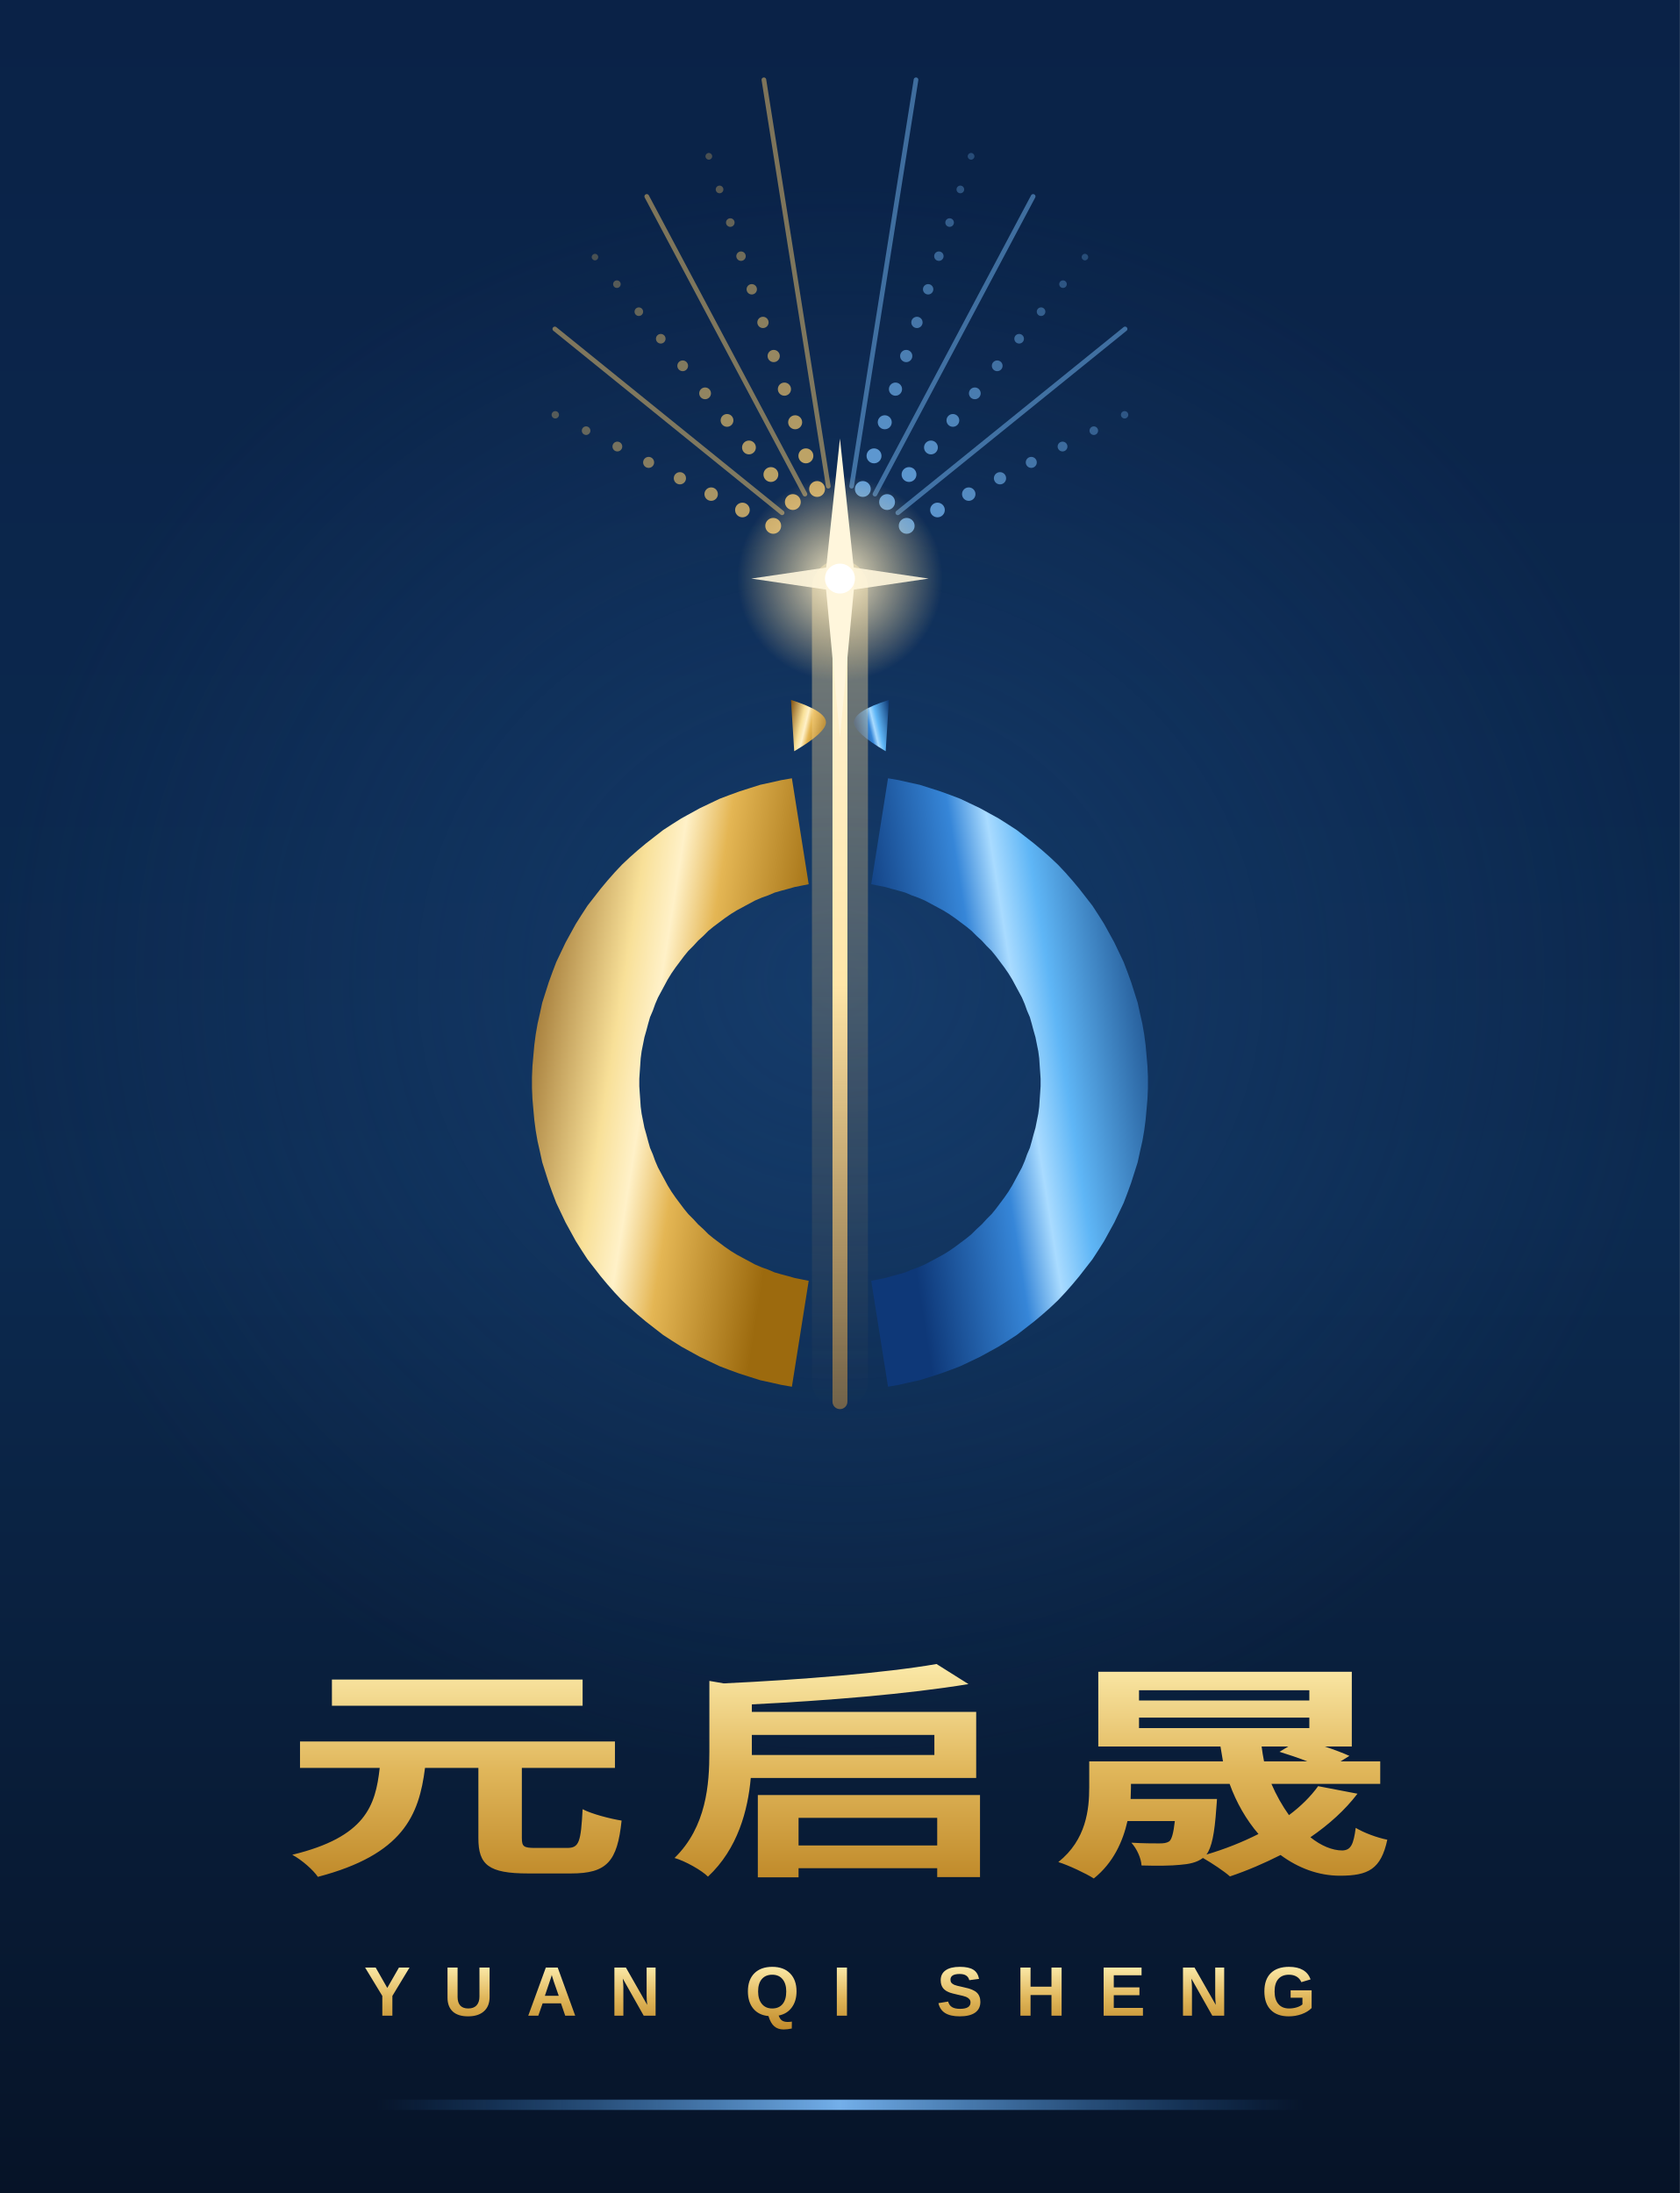
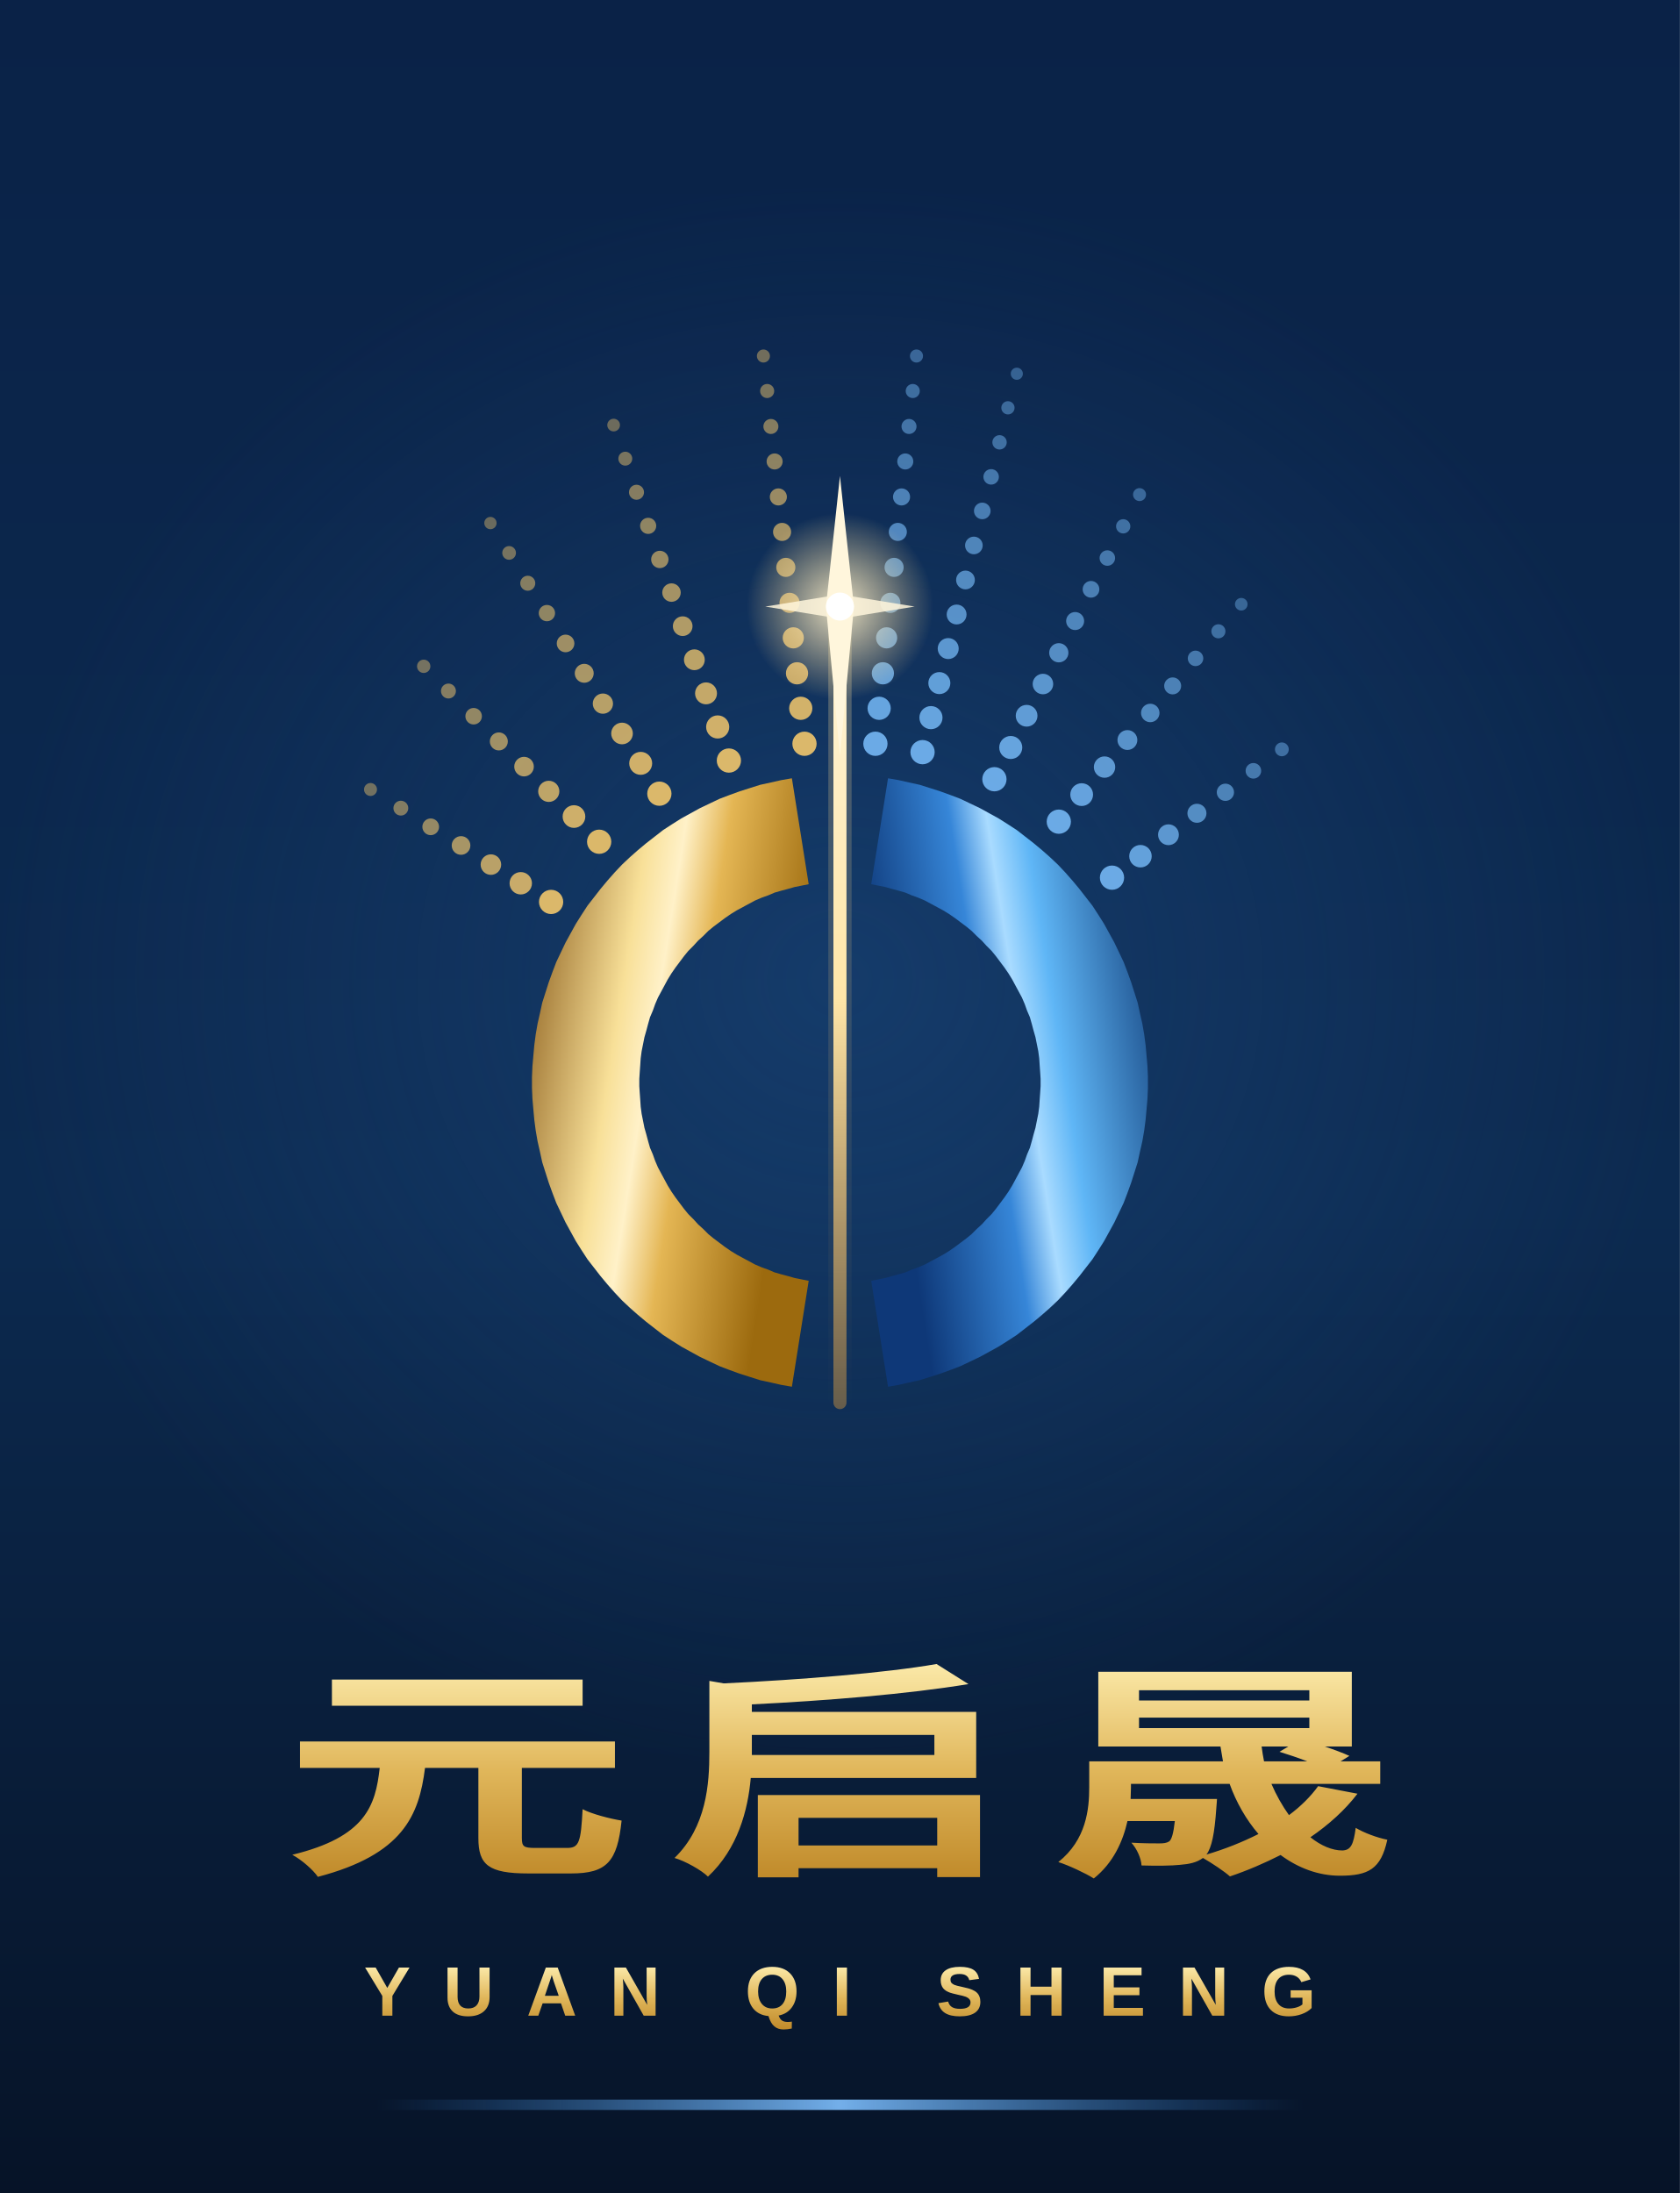
<svg xmlns="http://www.w3.org/2000/svg" viewBox="0 0 360 470">
  <defs>
    <linearGradient id="bg" x1="0" y1="0" x2="0" y2="1">
      <stop offset="0" stop-color="#0A2247" />
      <stop offset="0.55" stop-color="#0C2A50" />
      <stop offset="1" stop-color="#061327" />
    </linearGradient>
    <radialGradient id="halo" cx="0.5" cy="0.5" r="0.5">
      <stop offset="0" stop-color="#1E4E86" stop-opacity="0.5" />
      <stop offset="1" stop-color="#1E4E86" stop-opacity="0" />
    </radialGradient>
    <linearGradient id="gold" x1="0" y1="0" x2="1" y2="0.35">
      <stop offset="0" stop-color="#7E4E0E" />
      <stop offset="0.4" stop-color="#F8E098" />
      <stop offset="0.52" stop-color="#FFF1C8" />
      <stop offset="0.66" stop-color="#E4B654" />
      <stop offset="1" stop-color="#9C6A0E" />
    </linearGradient>
    <linearGradient id="blue" x1="1" y1="0" x2="0" y2="0.35">
      <stop offset="0" stop-color="#0C3570" />
      <stop offset="0.42" stop-color="#5FB6F6" />
      <stop offset="0.54" stop-color="#A9DBFF" />
      <stop offset="0.66" stop-color="#3686D8" />
      <stop offset="1" stop-color="#0E3878" />
    </linearGradient>
    <linearGradient id="bladecore" x1="0" y1="0" x2="0" y2="1">
      <stop offset="0" stop-color="#FFF6DC" />
      <stop offset="0.5" stop-color="#FFE6A8" />
-       <stop offset="1" stop-color="#E8A23C" stop-opacity="0.45" />
+       <stop offset="1" stop-color="#E8A23C" stop-opacity="0.4" />
    </linearGradient>
    <linearGradient id="bladeglow" x1="0" y1="0" x2="0" y2="1">
-       <stop offset="0" stop-color="#FFE6A8" stop-opacity="0.45" />
-       <stop offset="0.5" stop-color="#FFCF7A" stop-opacity="0.22" />
+       <stop offset="0" stop-color="#FFE6A8" stop-opacity="0.3" />
+       <stop offset="0.5" stop-color="#FFCF7A" stop-opacity="0.15" />
      <stop offset="1" stop-color="#E8A23C" stop-opacity="0" />
    </linearGradient>
    <radialGradient id="sparkglow" cx="0.5" cy="0.5" r="0.5">
-       <stop offset="0" stop-color="#FFF3CF" stop-opacity="0.95" />
+       <stop offset="0" stop-color="#FFF3CF" stop-opacity="0.9" />
      <stop offset="1" stop-color="#FFD98C" stop-opacity="0" />
    </radialGradient>
    <linearGradient id="goldtext" x1="0" y1="0" x2="0" y2="1">
      <stop offset="0" stop-color="#FBE9A8" />
      <stop offset="0.5" stop-color="#E0B65A" />
      <stop offset="1" stop-color="#C08A2A" />
    </linearGradient>
    <linearGradient id="baseline" x1="0" y1="0" x2="1" y2="0">
      <stop offset="0" stop-color="#2E7FD0" stop-opacity="0" />
      <stop offset="0.5" stop-color="#7FC0FF" stop-opacity="0.9" />
      <stop offset="1" stop-color="#2E7FD0" stop-opacity="0" />
    </linearGradient>
  </defs>
  <rect width="360" height="470" fill="url(#bg)" />
  <ellipse cx="180" cy="210" rx="180" ry="170" fill="url(#halo)" />
-   <line x1="177.5" y1="104.2" x2="163.7" y2="17.1" stroke="#F1C66C" stroke-width="1.0" opacity="0.5" stroke-linecap="round" />
-   <line x1="182.5" y1="104.2" x2="196.3" y2="17.1" stroke="#74B7F4" stroke-width="1.0" opacity="0.5" stroke-linecap="round" />
-   <circle cx="175.1" cy="104.8" r="1.70" fill="#F1C66C" opacity="0.82" />
-   <circle cx="172.7" cy="97.7" r="1.60" fill="#F1C66C" opacity="0.77" />
-   <circle cx="170.4" cy="90.5" r="1.50" fill="#F1C66C" opacity="0.71" />
-   <circle cx="168.1" cy="83.4" r="1.41" fill="#F1C66C" opacity="0.66" />
-   <circle cx="165.8" cy="76.3" r="1.31" fill="#F1C66C" opacity="0.60" />
-   <circle cx="163.5" cy="69.1" r="1.21" fill="#F1C66C" opacity="0.55" />
-   <circle cx="161.1" cy="62.0" r="1.11" fill="#F1C66C" opacity="0.50" />
-   <circle cx="158.8" cy="54.9" r="1.01" fill="#F1C66C" opacity="0.44" />
-   <circle cx="156.5" cy="47.7" r="0.92" fill="#F1C66C" opacity="0.39" />
-   <circle cx="154.2" cy="40.6" r="0.82" fill="#F1C66C" opacity="0.33" />
-   <circle cx="151.9" cy="33.5" r="0.72" fill="#F1C66C" opacity="0.28" />
-   <circle cx="184.9" cy="104.8" r="1.70" fill="#74B7F4" opacity="0.82" />
-   <circle cx="187.3" cy="97.7" r="1.60" fill="#74B7F4" opacity="0.77" />
-   <circle cx="189.6" cy="90.5" r="1.50" fill="#74B7F4" opacity="0.71" />
-   <circle cx="191.9" cy="83.4" r="1.41" fill="#74B7F4" opacity="0.66" />
-   <circle cx="194.2" cy="76.3" r="1.31" fill="#74B7F4" opacity="0.60" />
-   <circle cx="196.5" cy="69.1" r="1.21" fill="#74B7F4" opacity="0.55" />
-   <circle cx="198.9" cy="62.0" r="1.11" fill="#74B7F4" opacity="0.50" />
-   <circle cx="201.2" cy="54.9" r="1.01" fill="#74B7F4" opacity="0.44" />
-   <circle cx="203.5" cy="47.7" r="0.92" fill="#74B7F4" opacity="0.39" />
-   <circle cx="205.8" cy="40.6" r="0.82" fill="#74B7F4" opacity="0.33" />
-   <circle cx="208.1" cy="33.5" r="0.72" fill="#74B7F4" opacity="0.28" />
-   <line x1="172.5" y1="105.9" x2="138.6" y2="42.1" stroke="#F1C66C" stroke-width="1.0" opacity="0.5" stroke-linecap="round" />
-   <line x1="187.5" y1="105.9" x2="221.4" y2="42.1" stroke="#74B7F4" stroke-width="1.0" opacity="0.5" stroke-linecap="round" />
-   <circle cx="169.9" cy="107.6" r="1.70" fill="#F1C66C" opacity="0.82" />
-   <circle cx="165.2" cy="101.7" r="1.59" fill="#F1C66C" opacity="0.76" />
-   <circle cx="160.5" cy="95.9" r="1.48" fill="#F1C66C" opacity="0.70" />
-   <circle cx="155.8" cy="90.1" r="1.37" fill="#F1C66C" opacity="0.64" />
-   <circle cx="151.1" cy="84.3" r="1.26" fill="#F1C66C" opacity="0.58" />
-   <circle cx="146.3" cy="78.4" r="1.15" fill="#F1C66C" opacity="0.51" />
-   <circle cx="141.6" cy="72.6" r="1.03" fill="#F1C66C" opacity="0.45" />
-   <circle cx="136.9" cy="66.8" r="0.92" fill="#F1C66C" opacity="0.39" />
-   <circle cx="132.2" cy="60.9" r="0.81" fill="#F1C66C" opacity="0.33" />
-   <circle cx="127.5" cy="55.1" r="0.70" fill="#F1C66C" opacity="0.27" />
-   <circle cx="190.1" cy="107.6" r="1.70" fill="#74B7F4" opacity="0.82" />
-   <circle cx="194.8" cy="101.7" r="1.59" fill="#74B7F4" opacity="0.76" />
-   <circle cx="199.5" cy="95.9" r="1.48" fill="#74B7F4" opacity="0.70" />
-   <circle cx="204.2" cy="90.1" r="1.37" fill="#74B7F4" opacity="0.64" />
-   <circle cx="208.9" cy="84.3" r="1.26" fill="#74B7F4" opacity="0.58" />
-   <circle cx="213.7" cy="78.4" r="1.15" fill="#74B7F4" opacity="0.51" />
-   <circle cx="218.4" cy="72.6" r="1.03" fill="#74B7F4" opacity="0.45" />
-   <circle cx="223.1" cy="66.8" r="0.92" fill="#74B7F4" opacity="0.39" />
-   <circle cx="227.8" cy="60.9" r="0.81" fill="#74B7F4" opacity="0.33" />
-   <circle cx="232.5" cy="55.1" r="0.70" fill="#74B7F4" opacity="0.27" />
-   <line x1="167.6" y1="109.9" x2="118.9" y2="70.5" stroke="#F1C66C" stroke-width="1.0" opacity="0.5" stroke-linecap="round" />
-   <line x1="192.4" y1="109.9" x2="241.1" y2="70.5" stroke="#74B7F4" stroke-width="1.0" opacity="0.5" stroke-linecap="round" />
-   <circle cx="165.7" cy="112.7" r="1.70" fill="#F1C66C" opacity="0.82" />
-   <circle cx="159.1" cy="109.3" r="1.57" fill="#F1C66C" opacity="0.75" />
-   <circle cx="152.4" cy="105.9" r="1.44" fill="#F1C66C" opacity="0.68" />
-   <circle cx="145.7" cy="102.5" r="1.31" fill="#F1C66C" opacity="0.60" />
-   <circle cx="139.0" cy="99.1" r="1.18" fill="#F1C66C" opacity="0.53" />
-   <circle cx="132.3" cy="95.7" r="1.05" fill="#F1C66C" opacity="0.46" />
-   <circle cx="125.6" cy="92.3" r="0.92" fill="#F1C66C" opacity="0.39" />
-   <circle cx="119.0" cy="88.9" r="0.79" fill="#F1C66C" opacity="0.32" />
-   <circle cx="194.3" cy="112.7" r="1.70" fill="#74B7F4" opacity="0.82" />
-   <circle cx="200.9" cy="109.3" r="1.57" fill="#74B7F4" opacity="0.75" />
-   <circle cx="207.6" cy="105.9" r="1.44" fill="#74B7F4" opacity="0.68" />
-   <circle cx="214.3" cy="102.5" r="1.31" fill="#74B7F4" opacity="0.60" />
-   <circle cx="221.0" cy="99.1" r="1.18" fill="#74B7F4" opacity="0.53" />
-   <circle cx="227.7" cy="95.7" r="1.05" fill="#74B7F4" opacity="0.46" />
-   <circle cx="234.4" cy="92.3" r="0.92" fill="#74B7F4" opacity="0.39" />
-   <circle cx="241.0" cy="88.9" r="0.79" fill="#74B7F4" opacity="0.32" />
+   <circle cx="238.3" cy="188.1" r="2.60" fill="#74B7F4" opacity="0.90" />
+   <circle cx="244.4" cy="183.5" r="2.41" fill="#74B7F4" opacity="0.83" />
+   <circle cx="250.4" cy="178.9" r="2.23" fill="#74B7F4" opacity="0.76" />
+   <circle cx="256.5" cy="174.3" r="2.04" fill="#74B7F4" opacity="0.68" />
+   <circle cx="262.6" cy="169.8" r="1.85" fill="#74B7F4" opacity="0.61" />
+   <circle cx="268.6" cy="165.2" r="1.67" fill="#74B7F4" opacity="0.54" />
+   <circle cx="274.7" cy="160.6" r="1.48" fill="#74B7F4" opacity="0.47" />
+   <circle cx="226.9" cy="176.1" r="2.60" fill="#74B7F4" opacity="0.90" />
+   <circle cx="231.8" cy="170.3" r="2.44" fill="#74B7F4" opacity="0.84" />
+   <circle cx="236.7" cy="164.4" r="2.29" fill="#74B7F4" opacity="0.78" />
+   <circle cx="241.6" cy="158.6" r="2.13" fill="#74B7F4" opacity="0.72" />
+   <circle cx="246.5" cy="152.8" r="1.98" fill="#74B7F4" opacity="0.66" />
+   <circle cx="251.3" cy="147.0" r="1.82" fill="#74B7F4" opacity="0.60" />
+   <circle cx="256.2" cy="141.1" r="1.66" fill="#74B7F4" opacity="0.54" />
+   <circle cx="261.1" cy="135.3" r="1.51" fill="#74B7F4" opacity="0.48" />
+   <circle cx="266.0" cy="129.5" r="1.35" fill="#74B7F4" opacity="0.42" />
+   <circle cx="213.1" cy="167.0" r="2.60" fill="#74B7F4" opacity="0.90" />
+   <circle cx="216.6" cy="160.2" r="2.47" fill="#74B7F4" opacity="0.85" />
+   <circle cx="220.0" cy="153.4" r="2.33" fill="#74B7F4" opacity="0.80" />
+   <circle cx="223.5" cy="146.6" r="2.20" fill="#74B7F4" opacity="0.75" />
+   <circle cx="226.9" cy="139.9" r="2.06" fill="#74B7F4" opacity="0.69" />
+   <circle cx="230.4" cy="133.1" r="1.93" fill="#74B7F4" opacity="0.64" />
+   <circle cx="233.8" cy="126.3" r="1.79" fill="#74B7F4" opacity="0.59" />
+   <circle cx="237.3" cy="119.6" r="1.66" fill="#74B7F4" opacity="0.54" />
+   <circle cx="240.7" cy="112.8" r="1.53" fill="#74B7F4" opacity="0.49" />
+   <circle cx="244.2" cy="106.0" r="1.39" fill="#74B7F4" opacity="0.44" />
+   <circle cx="197.7" cy="161.2" r="2.60" fill="#74B7F4" opacity="0.90" />
+   <circle cx="199.5" cy="153.8" r="2.48" fill="#74B7F4" opacity="0.85" />
+   <circle cx="201.3" cy="146.4" r="2.36" fill="#74B7F4" opacity="0.81" />
+   <circle cx="203.2" cy="139.0" r="2.25" fill="#74B7F4" opacity="0.76" />
+   <circle cx="205.0" cy="131.7" r="2.13" fill="#74B7F4" opacity="0.72" />
+   <circle cx="206.9" cy="124.3" r="2.01" fill="#74B7F4" opacity="0.67" />
+   <circle cx="208.7" cy="116.9" r="1.89" fill="#74B7F4" opacity="0.63" />
+   <circle cx="210.5" cy="109.5" r="1.78" fill="#74B7F4" opacity="0.58" />
+   <circle cx="212.4" cy="102.2" r="1.66" fill="#74B7F4" opacity="0.54" />
+   <circle cx="214.2" cy="94.8" r="1.54" fill="#74B7F4" opacity="0.49" />
+   <circle cx="216.0" cy="87.4" r="1.42" fill="#74B7F4" opacity="0.45" />
+   <circle cx="217.9" cy="80.1" r="1.30" fill="#74B7F4" opacity="0.40" />
+   <circle cx="187.6" cy="159.4" r="2.60" fill="#74B7F4" opacity="0.90" />
+   <circle cx="188.4" cy="151.8" r="2.49" fill="#74B7F4" opacity="0.86" />
+   <circle cx="189.2" cy="144.3" r="2.38" fill="#74B7F4" opacity="0.82" />
+   <circle cx="190.0" cy="136.7" r="2.27" fill="#74B7F4" opacity="0.77" />
+   <circle cx="190.8" cy="129.2" r="2.16" fill="#74B7F4" opacity="0.73" />
+   <circle cx="191.6" cy="121.6" r="2.05" fill="#74B7F4" opacity="0.69" />
+   <circle cx="192.4" cy="114.0" r="1.94" fill="#74B7F4" opacity="0.65" />
+   <circle cx="193.2" cy="106.5" r="1.83" fill="#74B7F4" opacity="0.61" />
+   <circle cx="194.0" cy="98.9" r="1.72" fill="#74B7F4" opacity="0.56" />
+   <circle cx="194.8" cy="91.4" r="1.61" fill="#74B7F4" opacity="0.52" />
+   <circle cx="195.6" cy="83.8" r="1.51" fill="#74B7F4" opacity="0.48" />
+   <circle cx="196.4" cy="76.3" r="1.40" fill="#74B7F4" opacity="0.44" />
+   <circle cx="172.4" cy="159.4" r="2.60" fill="#F1C66C" opacity="0.90" />
+   <circle cx="171.6" cy="151.8" r="2.49" fill="#F1C66C" opacity="0.86" />
+   <circle cx="170.8" cy="144.3" r="2.38" fill="#F1C66C" opacity="0.82" />
+   <circle cx="170.0" cy="136.7" r="2.27" fill="#F1C66C" opacity="0.77" />
+   <circle cx="169.2" cy="129.2" r="2.16" fill="#F1C66C" opacity="0.73" />
+   <circle cx="168.4" cy="121.6" r="2.05" fill="#F1C66C" opacity="0.69" />
+   <circle cx="167.6" cy="114.0" r="1.94" fill="#F1C66C" opacity="0.65" />
+   <circle cx="166.8" cy="106.5" r="1.83" fill="#F1C66C" opacity="0.61" />
+   <circle cx="166.0" cy="98.9" r="1.72" fill="#F1C66C" opacity="0.56" />
+   <circle cx="165.2" cy="91.4" r="1.61" fill="#F1C66C" opacity="0.52" />
+   <circle cx="164.4" cy="83.8" r="1.51" fill="#F1C66C" opacity="0.48" />
+   <circle cx="163.6" cy="76.3" r="1.40" fill="#F1C66C" opacity="0.44" />
+   <circle cx="156.2" cy="163.0" r="2.60" fill="#F1C66C" opacity="0.90" />
+   <circle cx="153.8" cy="155.8" r="2.48" fill="#F1C66C" opacity="0.85" />
+   <circle cx="151.3" cy="148.6" r="2.35" fill="#F1C66C" opacity="0.80" />
+   <circle cx="148.8" cy="141.4" r="2.23" fill="#F1C66C" opacity="0.76" />
+   <circle cx="146.3" cy="134.2" r="2.11" fill="#F1C66C" opacity="0.71" />
+   <circle cx="143.9" cy="127.0" r="1.98" fill="#F1C66C" opacity="0.66" />
+   <circle cx="141.4" cy="119.9" r="1.86" fill="#F1C66C" opacity="0.61" />
+   <circle cx="138.9" cy="112.7" r="1.73" fill="#F1C66C" opacity="0.57" />
+   <circle cx="136.4" cy="105.5" r="1.61" fill="#F1C66C" opacity="0.52" />
+   <circle cx="134.0" cy="98.3" r="1.49" fill="#F1C66C" opacity="0.47" />
+   <circle cx="131.5" cy="91.1" r="1.36" fill="#F1C66C" opacity="0.42" />
+   <circle cx="141.3" cy="170.1" r="2.60" fill="#F1C66C" opacity="0.90" />
+   <circle cx="137.3" cy="163.6" r="2.46" fill="#F1C66C" opacity="0.85" />
+   <circle cx="133.3" cy="157.2" r="2.32" fill="#F1C66C" opacity="0.79" />
+   <circle cx="129.2" cy="150.8" r="2.17" fill="#F1C66C" opacity="0.74" />
+   <circle cx="125.2" cy="144.3" r="2.03" fill="#F1C66C" opacity="0.68" />
+   <circle cx="121.2" cy="137.9" r="1.89" fill="#F1C66C" opacity="0.63" />
+   <circle cx="117.2" cy="131.4" r="1.75" fill="#F1C66C" opacity="0.57" />
+   <circle cx="113.1" cy="125.0" r="1.61" fill="#F1C66C" opacity="0.52" />
+   <circle cx="109.1" cy="118.5" r="1.47" fill="#F1C66C" opacity="0.46" />
+   <circle cx="105.1" cy="112.1" r="1.32" fill="#F1C66C" opacity="0.41" />
+   <circle cx="128.4" cy="180.4" r="2.60" fill="#F1C66C" opacity="0.90" />
+   <circle cx="123.0" cy="175.0" r="2.43" fill="#F1C66C" opacity="0.84" />
+   <circle cx="117.6" cy="169.6" r="2.27" fill="#F1C66C" opacity="0.77" />
+   <circle cx="112.3" cy="164.3" r="2.10" fill="#F1C66C" opacity="0.71" />
+   <circle cx="106.9" cy="158.9" r="1.93" fill="#F1C66C" opacity="0.64" />
+   <circle cx="101.5" cy="153.5" r="1.77" fill="#F1C66C" opacity="0.58" />
+   <circle cx="96.1" cy="148.1" r="1.60" fill="#F1C66C" opacity="0.52" />
+   <circle cx="90.8" cy="142.8" r="1.43" fill="#F1C66C" opacity="0.45" />
+   <circle cx="118.1" cy="193.3" r="2.60" fill="#F1C66C" opacity="0.90" />
+   <circle cx="111.6" cy="189.3" r="2.40" fill="#F1C66C" opacity="0.82" />
+   <circle cx="105.2" cy="185.3" r="2.20" fill="#F1C66C" opacity="0.75" />
+   <circle cx="98.8" cy="181.2" r="2.00" fill="#F1C66C" opacity="0.67" />
+   <circle cx="92.3" cy="177.2" r="1.79" fill="#F1C66C" opacity="0.59" />
+   <circle cx="85.9" cy="173.2" r="1.59" fill="#F1C66C" opacity="0.51" />
+   <circle cx="79.4" cy="169.2" r="1.39" fill="#F1C66C" opacity="0.44" />
  <path d="M169.7,166.8 L167.4,167.2 L165.2,167.7 L162.9,168.2 L160.7,168.9 L158.5,169.6 L156.3,170.4 L154.2,171.2 L152.1,172.2 L150.0,173.2 L148.0,174.3 L146.0,175.4 L144.1,176.6 L142.1,177.9 L140.3,179.3 L138.5,180.7 L136.7,182.2 L135.0,183.7 L133.3,185.3 L131.7,187.0 L130.2,188.7 L128.7,190.5 L127.3,192.3 L125.9,194.1 L124.6,196.1 L123.4,198.0 L122.3,200.0 L121.2,202.0 L120.2,204.1 L119.2,206.2 L118.4,208.3 L117.6,210.5 L116.9,212.7 L116.2,214.9 L115.7,217.2 L115.2,219.4 L114.8,221.7 L114.5,224.0 L114.3,226.2 L114.1,228.5 L114.0,230.8 L114.0,233.2 L114.1,235.5 L114.3,237.8 L114.5,240.0 L114.8,242.3 L115.2,244.6 L115.7,246.8 L116.2,249.1 L116.9,251.3 L117.6,253.5 L118.4,255.7 L119.2,257.8 L120.2,259.9 L121.2,262.0 L122.3,264.0 L123.4,266.0 L124.6,267.9 L125.9,269.9 L127.3,271.7 L128.7,273.5 L130.2,275.3 L131.7,277.0 L133.3,278.7 L135.0,280.3 L136.7,281.8 L138.5,283.3 L140.3,284.7 L142.1,286.1 L144.1,287.4 L146.0,288.6 L148.0,289.7 L150.0,290.8 L152.1,291.8 L154.2,292.8 L156.3,293.6 L158.5,294.4 L160.7,295.1 L162.9,295.8 L165.2,296.3 L167.4,296.8 L169.7,297.2 L173.3,274.5 L171.8,274.2 L170.3,273.9 L168.9,273.5 L167.4,273.1 L166.0,272.7 L164.6,272.1 L163.2,271.6 L161.8,271.0 L160.5,270.3 L159.2,269.6 L157.9,268.9 L156.6,268.1 L155.3,267.2 L154.1,266.3 L152.9,265.4 L151.8,264.5 L150.7,263.4 L149.6,262.4 L148.6,261.3 L147.5,260.2 L146.6,259.1 L145.7,257.9 L144.8,256.7 L143.9,255.4 L143.1,254.1 L142.4,252.8 L141.7,251.5 L141.0,250.2 L140.4,248.8 L139.9,247.4 L139.3,246.0 L138.9,244.6 L138.5,243.1 L138.1,241.7 L137.8,240.2 L137.5,238.7 L137.3,237.2 L137.2,235.7 L137.1,234.3 L137.0,232.8 L137.0,231.2 L137.1,229.7 L137.2,228.3 L137.3,226.8 L137.5,225.3 L137.8,223.8 L138.1,222.3 L138.5,220.9 L138.9,219.4 L139.3,218.0 L139.9,216.6 L140.4,215.2 L141.0,213.8 L141.7,212.5 L142.4,211.2 L143.1,209.9 L143.9,208.6 L144.8,207.3 L145.7,206.1 L146.6,204.9 L147.5,203.8 L148.6,202.7 L149.6,201.6 L150.7,200.6 L151.8,199.5 L152.9,198.6 L154.1,197.7 L155.3,196.8 L156.6,195.9 L157.9,195.1 L159.2,194.4 L160.5,193.7 L161.8,193.0 L163.2,192.4 L164.6,191.9 L166.0,191.3 L167.4,190.9 L168.9,190.5 L170.3,190.1 L171.8,189.8 L173.3,189.5 Z" fill="url(#gold)" />
  <path d="M190.3,166.8 L192.6,167.2 L194.8,167.7 L197.1,168.2 L199.3,168.9 L201.5,169.6 L203.7,170.4 L205.8,171.2 L207.9,172.2 L210.0,173.2 L212.0,174.3 L214.0,175.4 L215.9,176.6 L217.9,177.9 L219.7,179.3 L221.5,180.7 L223.3,182.2 L225.0,183.7 L226.7,185.3 L228.3,187.0 L229.8,188.7 L231.3,190.5 L232.7,192.3 L234.1,194.1 L235.4,196.1 L236.6,198.0 L237.7,200.0 L238.8,202.0 L239.8,204.1 L240.8,206.2 L241.6,208.3 L242.4,210.5 L243.1,212.7 L243.8,214.9 L244.3,217.2 L244.8,219.4 L245.2,221.7 L245.5,224.0 L245.7,226.2 L245.9,228.5 L246.0,230.8 L246.0,233.2 L245.9,235.5 L245.7,237.8 L245.5,240.0 L245.2,242.3 L244.8,244.6 L244.3,246.8 L243.8,249.1 L243.1,251.3 L242.4,253.5 L241.6,255.7 L240.8,257.8 L239.8,259.9 L238.8,262.0 L237.7,264.0 L236.6,266.0 L235.4,267.9 L234.1,269.9 L232.7,271.7 L231.3,273.5 L229.8,275.3 L228.3,277.0 L226.7,278.7 L225.0,280.3 L223.3,281.8 L221.5,283.3 L219.7,284.7 L217.9,286.1 L215.9,287.4 L214.0,288.6 L212.0,289.7 L210.0,290.8 L207.9,291.8 L205.8,292.8 L203.7,293.6 L201.5,294.4 L199.3,295.1 L197.1,295.8 L194.8,296.3 L192.6,296.8 L190.3,297.2 L186.7,274.5 L188.2,274.2 L189.7,273.9 L191.1,273.5 L192.6,273.1 L194.0,272.7 L195.4,272.1 L196.8,271.6 L198.2,271.0 L199.5,270.3 L200.8,269.6 L202.1,268.9 L203.4,268.1 L204.7,267.2 L205.9,266.3 L207.1,265.4 L208.2,264.5 L209.3,263.4 L210.4,262.4 L211.4,261.3 L212.5,260.2 L213.4,259.1 L214.3,257.9 L215.2,256.7 L216.1,255.4 L216.9,254.1 L217.6,252.8 L218.3,251.5 L219.0,250.2 L219.6,248.8 L220.1,247.4 L220.7,246.0 L221.1,244.6 L221.5,243.1 L221.9,241.7 L222.2,240.2 L222.5,238.7 L222.7,237.2 L222.8,235.7 L222.9,234.3 L223.0,232.8 L223.0,231.2 L222.9,229.7 L222.8,228.3 L222.7,226.8 L222.5,225.3 L222.2,223.8 L221.9,222.3 L221.5,220.9 L221.1,219.4 L220.7,218.0 L220.1,216.6 L219.6,215.2 L219.0,213.8 L218.3,212.5 L217.6,211.2 L216.9,209.9 L216.1,208.6 L215.2,207.3 L214.3,206.1 L213.4,204.9 L212.5,203.8 L211.4,202.7 L210.4,201.6 L209.3,200.6 L208.2,199.5 L207.1,198.6 L205.9,197.7 L204.7,196.8 L203.4,195.9 L202.1,195.1 L200.8,194.4 L199.5,193.7 L198.2,193.0 L196.8,192.4 L195.4,191.9 L194.0,191.3 L192.6,190.9 L191.1,190.5 L189.7,190.1 L188.2,189.8 L186.7,189.5 Z" fill="url(#blue)" />
-   <path d="M169.5,150 L170.2,161 Q177,157 177,154.8 Q177,152.4 169.5,150 Z" fill="url(#gold)" />
-   <path d="M190.5,150 L189.8,161 Q183,157 183,154.8 Q183,152.4 190.5,150 Z" fill="url(#blue)" />
-   <rect x="174" y="120" width="12" height="182" rx="6" fill="url(#bladeglow)" />
-   <rect x="178.4" y="120" width="3.2" height="182" rx="1.6" fill="url(#bladecore)" />
-   <circle cx="180" cy="124" r="22" fill="url(#sparkglow)" />
-   <polygon points="180,94 183.2,124 180,158 176.8,124" fill="#FFF6DC" />
-   <polygon points="161,124 180,126.8 199,124 180,121.2" fill="#FFF6DC" opacity="0.9" />
-   <circle cx="180" cy="124" r="3.2" fill="#FFFFFF" />
+   <rect x="177.5" y="126" width="5" height="176" rx="2.5" fill="url(#bladeglow)" />
+   <rect x="178.6" y="126" width="2.8" height="176" rx="1.4" fill="url(#bladecore)" />
+   <circle cx="180" cy="130" r="20" fill="url(#sparkglow)" />
+   <polygon points="180,102 183,130 180,162 177,130" fill="#FFF6DC" />
+   <polygon points="164,130 180,132.6 196,130 180,127.4" fill="#FFF6DC" opacity="0.85" />
+   <circle cx="180" cy="130" r="3" fill="#FFFFFF" />
  <g text-anchor="middle" fill="url(#goldtext)">
    <g transform="translate(180,398) scale(1.14,0.74)">
      <text x="0" y="0" font-size="66" font-weight="bold" letter-spacing="6" font-family="WenQuanYi Zen Hei, sans-serif">元启晟</text>
    </g>
    <text x="180" y="432" font-size="15" font-weight="bold" letter-spacing="7" font-family="Arial, sans-serif">YUAN QI SHENG</text>
  </g>
  <rect x="80" y="450" width="200" height="2.2" rx="1.1" fill="url(#baseline)" />
</svg>
